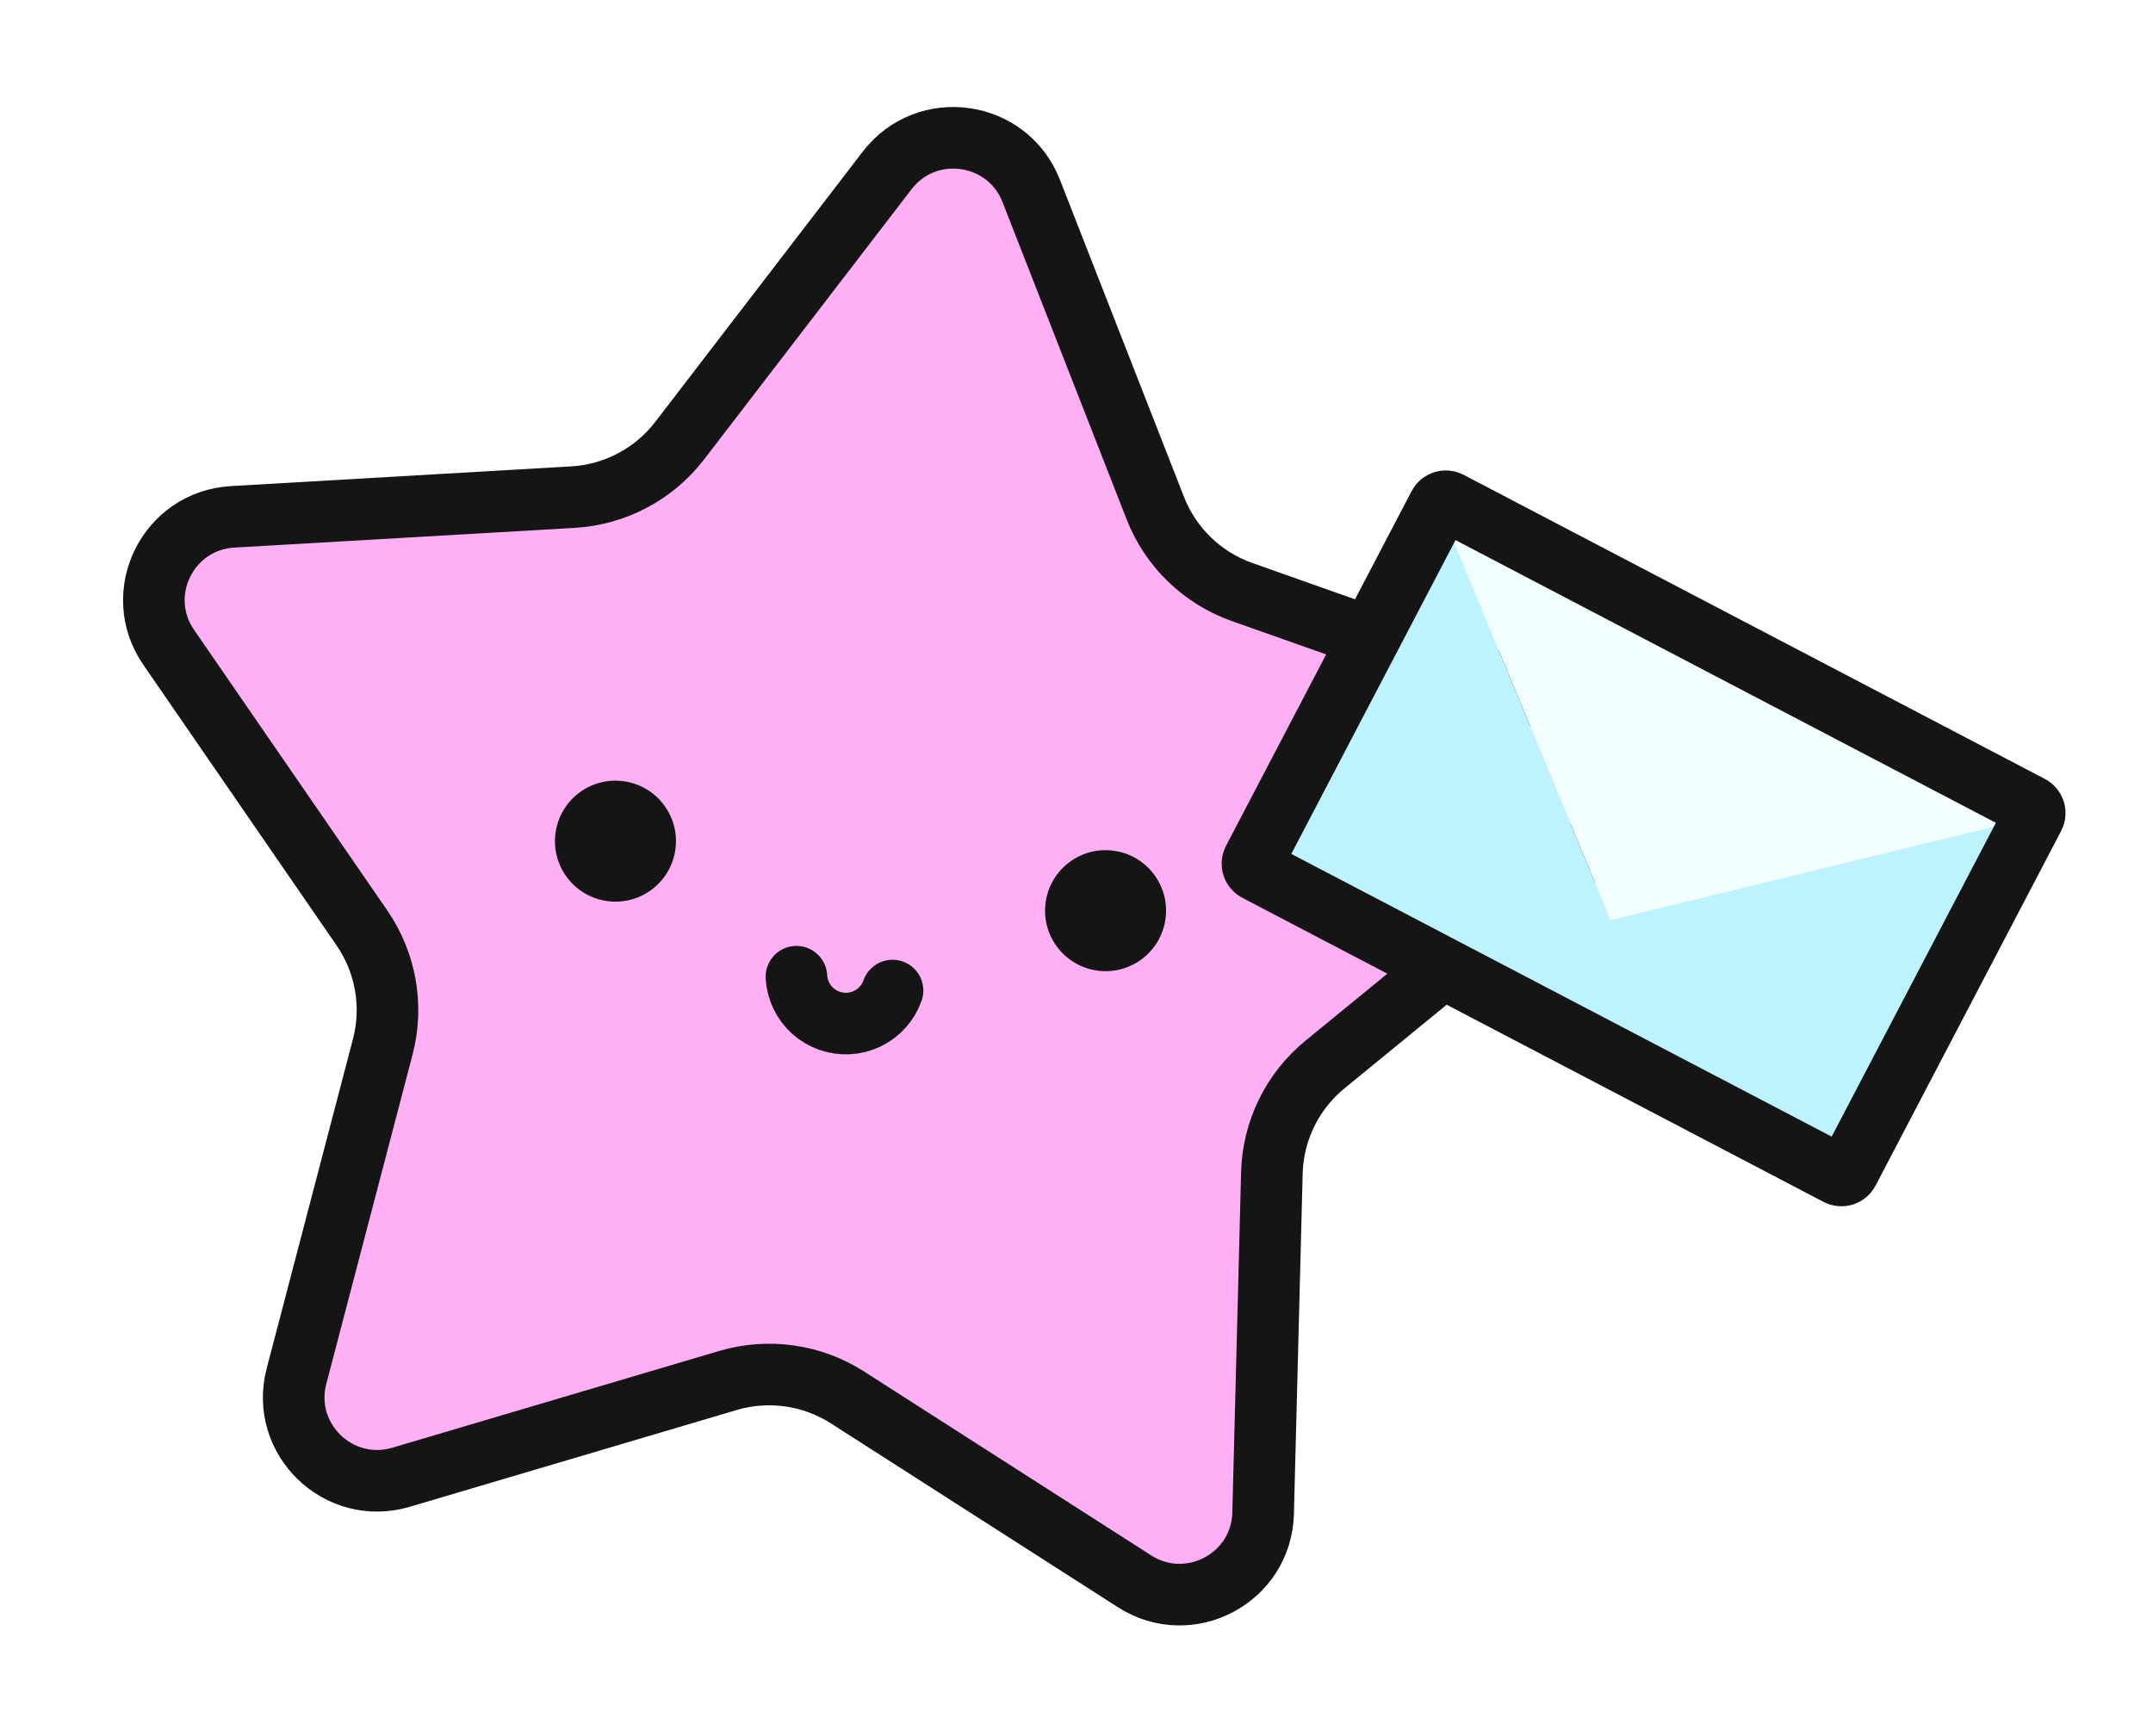
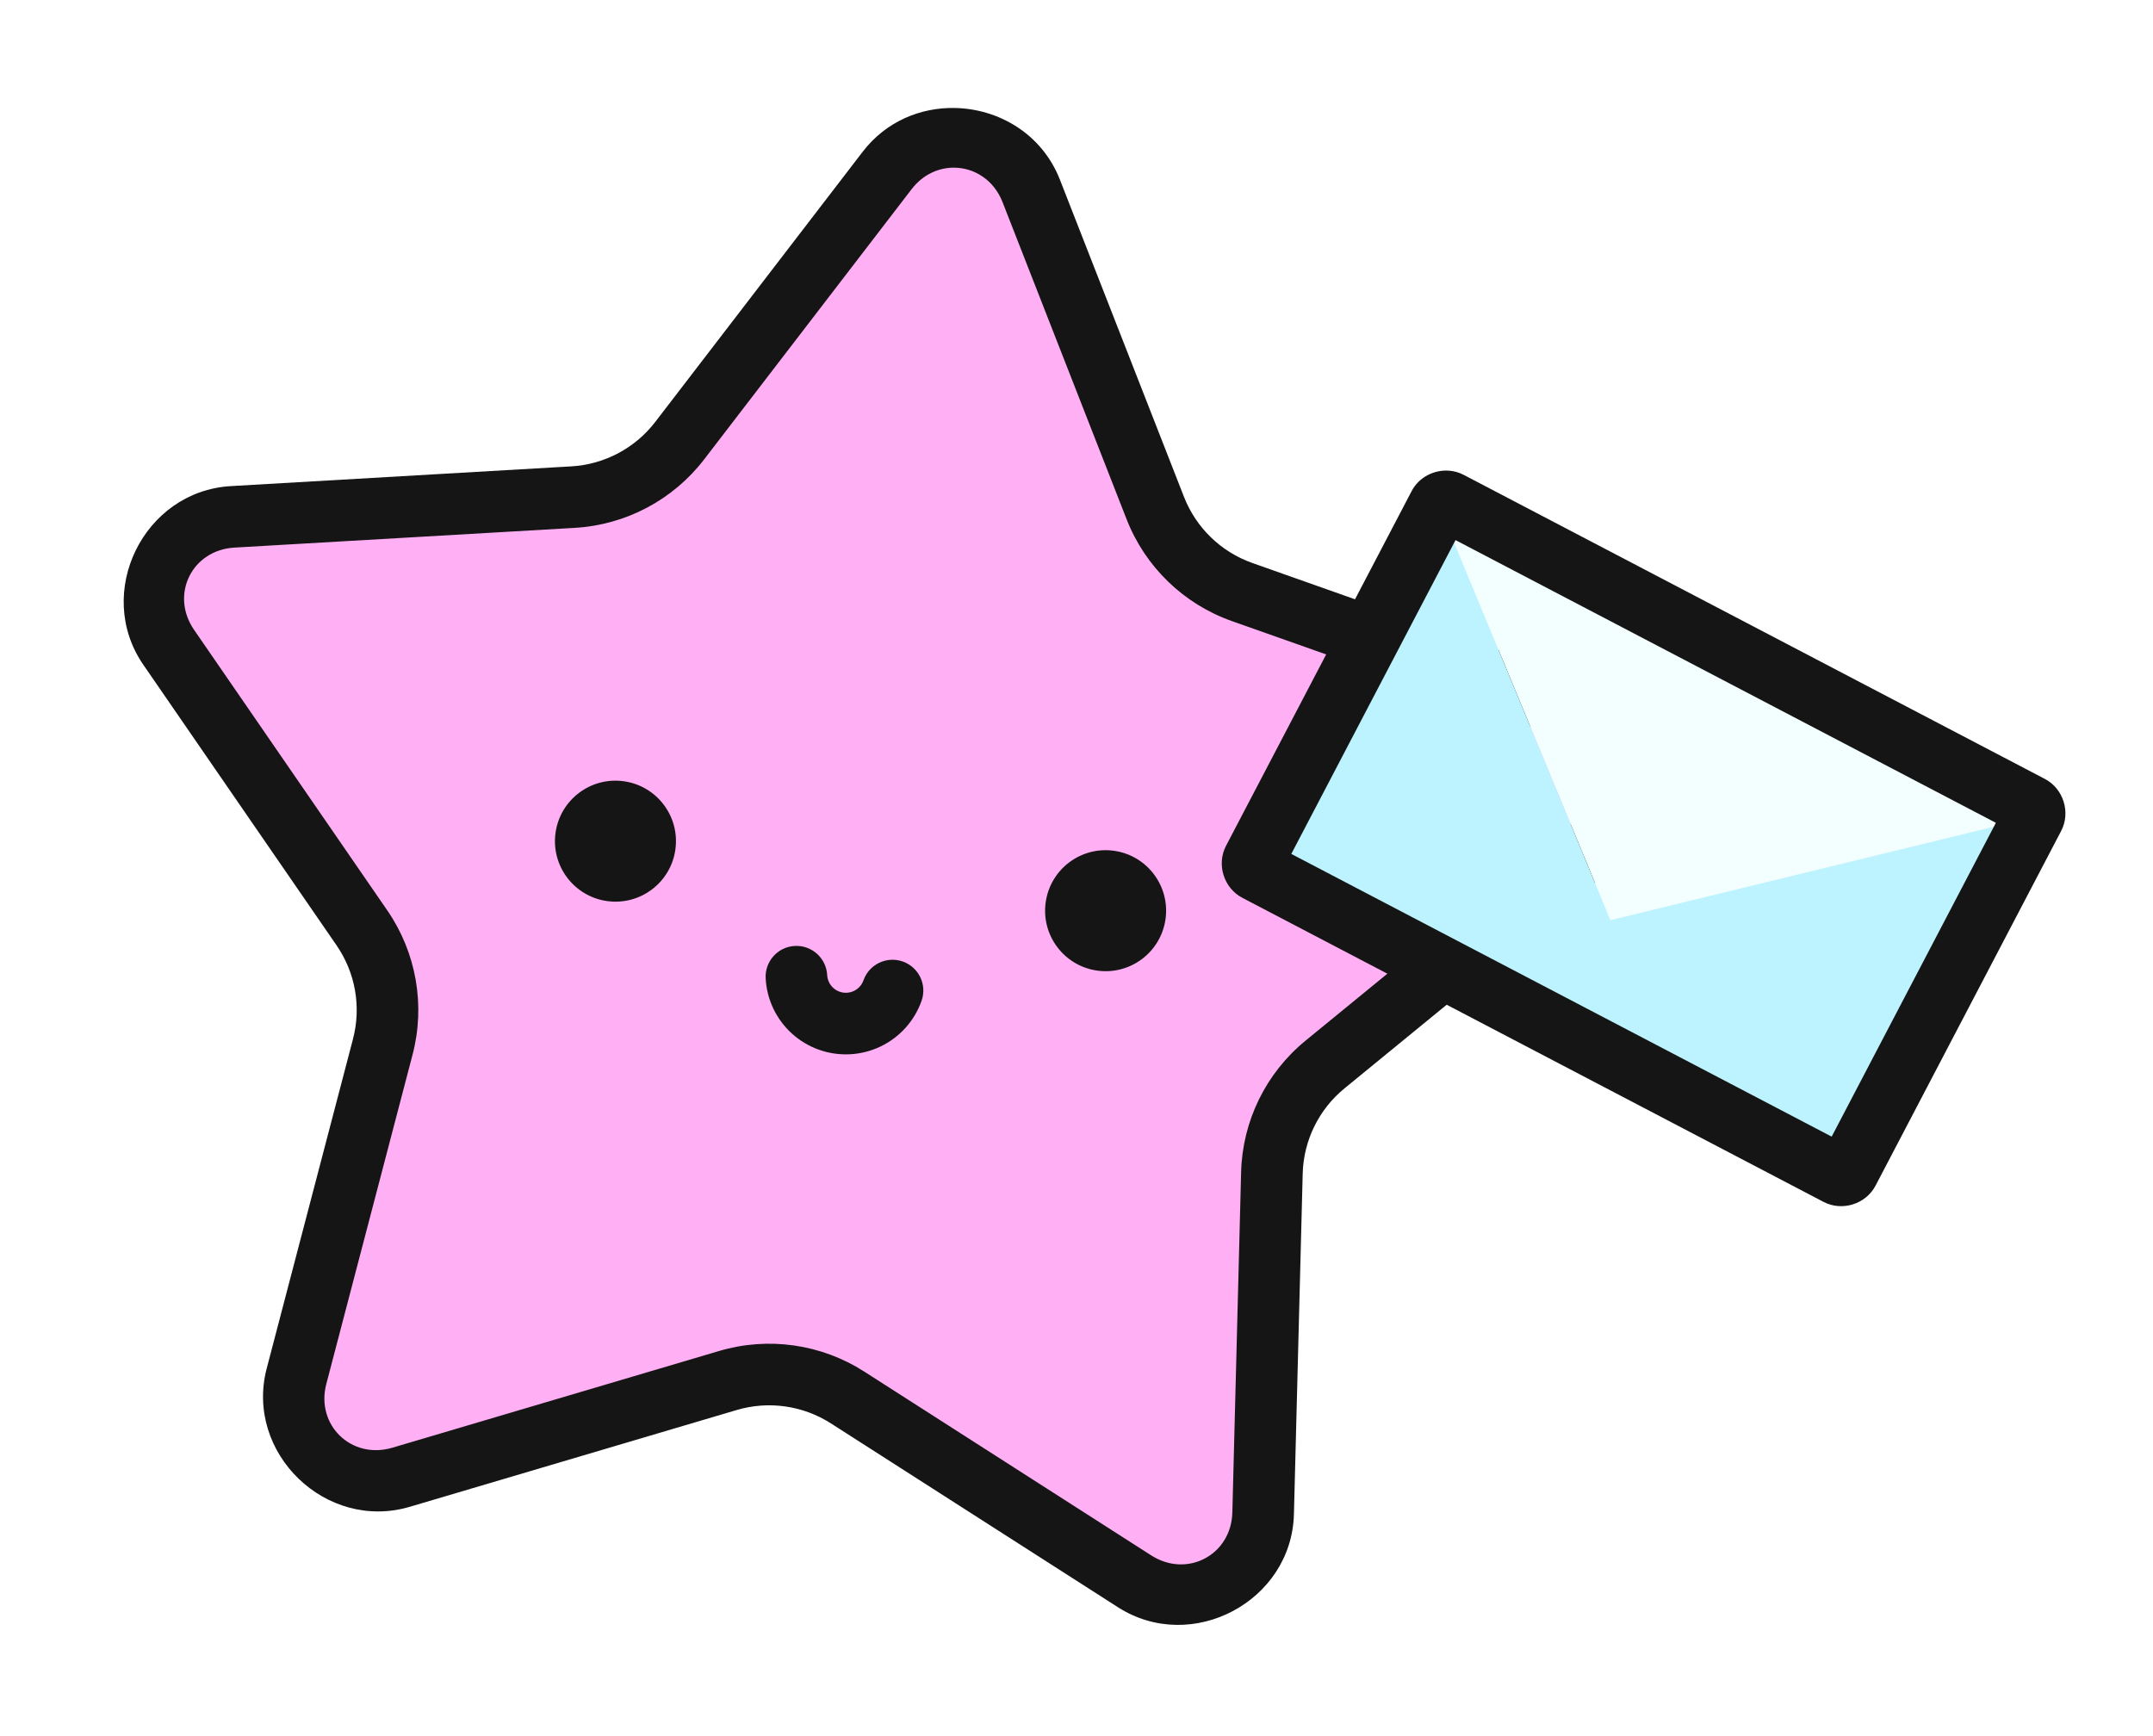
- <svg xmlns="http://www.w3.org/2000/svg" width="2796" height="2254" fill="none">
-   <path fill="#ffaff3" stroke="#151515" stroke-width="80" d="M1152.07 221.385c51.39-66.951 156.37-52.057 187.11 26.548l161.15 411.993c19.94 50.977 61.08 90.758 112.71 109.007l417.46 147.576c79.7 28.174 97.89 132.411 32.62 185.821l-342.44 280.26a188.159 188.159 0 0 0-68.95 140.77l-11.38 442.12c-2.17 84.23-95.74 133.91-166.95 88.3l-372.79-238.79a188.635 188.635 0 0 0-155.274-22.03l-424.495 125.67c-81.092 24.01-157.155-49.74-135.808-131.25l112.047-427.84c13.868-52.95 3.981-109.3-27.068-154.39L219.04 840.698c-47.835-69.464-1.366-164.524 83.024-169.417L744.1 645.649c54.661-3.169 105.248-29.935 138.58-73.355l269.39-350.909Z" />
-   <circle cx="799.271" cy="1092.48" r="78.571" fill="#151515" transform="rotate(8.075 799.271 1092.48)" />
-   <circle cx="1435.75" cy="1182.78" r="78.571" fill="#151515" transform="rotate(8.075 1435.75 1182.78)" />
-   <path stroke="#151515" stroke-linecap="round" stroke-width="80" d="M1159.08 1286.53a64.36 64.36 0 0 1-12.81 21.57 64.175 64.175 0 0 1-20.09 15.02 64.07 64.07 0 0 1-24.3 6.19 64.12 64.12 0 0 1-24.83-3.58 64.335 64.335 0 0 1-21.57-12.8 64.443 64.443 0 0 1-15.02-20.09 64.351 64.351 0 0 1-6.19-24.31" />
-   <path fill="#F2FFFE" d="m2646.23 1059.81-779.71-407.971 163.04 393.851 61.83 149.38 156.63-38.18 398.21-97.08Z" />
-   <path fill="#BDF3FF" d="m2401.03 1530.68 245.2-470.87-398.21 97.08-156.63 38.18-61.83-149.38-163.04-393.851-272.44 472.671 806.95 406.17Z" />
-   <path stroke="#151515" stroke-linejoin="round" stroke-width="80" d="m1882.17 652.127 754.9 394.993c4.9 2.56 6.79 8.6 4.23 13.49l-241.07 460.74c-2.56 4.9-8.61 6.79-13.5 4.23l-754.91-394.99c-4.89-2.56-6.78-8.6-4.22-13.5l241.07-460.739c2.56-4.893 8.6-6.785 13.5-4.224Z" />
+ <svg xmlns="http://www.w3.org/2000/svg" viewBox="0 0 2796 2254">
+   <path fill="#ffaff3" d="M1152.1 221.38c51.39-66.951 156.37-52.057 187.11 26.548l161.15 411.99c19.94 50.977 61.08 90.758 112.71 109.01l417.46 147.58c79.7 28.174 97.89 132.41 32.62 185.82l-342.44 280.26a188.16 188.16 0 0 0-68.95 140.77l-11.38 442.12c-2.17 84.23-95.74 133.91-166.95 88.3l-372.79-238.79a188.64 188.64 0 0 0-155.27-22.03l-424.5 125.67c-81.092 24.01-157.16-49.74-135.81-131.25l112.05-427.84c13.868-52.95 3.981-109.3-27.068-154.39l-250.97-364.45c-47.835-69.464-1.366-164.52 83.024-169.42l442.04-25.632c54.661-3.169 105.25-29.935 138.58-73.355z" />
+   <g fill="#151515">
+     <path d="M1239.9 140.23c-44.383-.834-89.266 17.385-119.52 56.802l-269.39 350.91c-26.263 34.212-66.074 55.28-109.17 57.779l-442.04 25.63c-113.43 6.577-178.02 138.57-113.65 232.04l250.97 364.45h-.002c24.47 35.537 32.244 79.858 21.319 121.57l-112.05 427.84c-28.745 109.76 76.857 212.01 185.86 179.74l424.49-125.67a148.56 148.56 0 0 1 122.35 17.36l372.79 238.79c95.72 61.309 225.59-7.534 228.51-120.95l11.38-442.12v-.004a148.08 148.08 0 0 1 54.294-110.84l.002-.002 342.44-280.26.001-.002c87.827-71.87 62.505-216.62-44.621-254.49l-417.46-147.58-.003-.002c-40.704-14.387-73.075-45.694-88.787-85.864l-161.15-411.99-.002-.004c-23.27-59.497-79.508-92.063-136.57-93.134m-.547 77.527c25.977.27 51.3 15.817 62.614 44.748l161.15 411.99v.002c24.168 61.785 74.075 110.04 136.63 132.15l417.46 147.58c52.273 18.478 63.332 82.2 20.621 117.15l-.002.002-342.44 280.26c-51.35 42.013-81.888 104.37-83.602 170.69v.002l-11.38 442.12c-1.42 55.04-58.69 85.558-105.39 55.647l-372.79-238.79c-55.865-35.78-124.59-45.53-188.2-26.702h-.002l-424.5 125.67h-.002c-53.183 15.747-99.704-29.5-85.755-82.761l112.05-427.84c16.811-64.186 4.81-132.56-32.818-187.21l-250.97-364.45c-31.303-45.458-2.955-103.59 52.395-106.8l442.04-25.633c66.23-3.84 127.59-36.302 167.99-88.93v-.002l269.39-350.91.003-.002c14.71-19.165 35.31-28.196 55.513-27.986" />
+     <circle cx="799.27" cy="1092.5" r="78.571" transform="rotate(8.075 799.27 1092.5)" />
+     <circle cx="1435.8" cy="1182.8" r="78.571" transform="rotate(8.075 1435.8 1182.8)" />
+     <path d="M1032.145 1228.586a40 40 0 0 0-37.819 42.07 104.4 104.4 0 0 0 10.037 39.42l.006.012.006.01a104.5 104.5 0 0 0 24.342 32.56l.02.016.017.015a104.3 104.3 0 0 0 34.967 20.754 104.1 104.1 0 0 0 40.295 5.809 104.1 104.1 0 0 0 39.392-10.033l.004-.002a104.2 104.2 0 0 0 32.61-24.38v-.001a104.4 104.4 0 0 0 20.771-34.977 40 40 0 0 0-24.383-51.043 40 40 0 0 0-51.043 24.383 24.4 24.4 0 0 1-4.85 8.164 24.2 24.2 0 0 1-7.566 5.657l-.02.01-.019.01a24.1 24.1 0 0 1-9.129 2.325l-.025.002h-.026a24.1 24.1 0 0 1-9.34-1.346l-.013-.005-.014-.004a24.3 24.3 0 0 1-8.138-4.826 24.4 24.4 0 0 1-5.67-7.582l-.002-.006a24.4 24.4 0 0 1-2.342-9.194 40 40 0 0 0-42.068-37.818" />
+   </g>
+   <path fill="#F2FFFE" d="m2646.2 1059.8-779.71-407.97 163.04 393.85 61.83 149.38 156.63-38.18z" />
+   <path fill="#BDF3FF" d="m2401 1530.7 245.2-470.87-398.21 97.08-156.63 38.18-61.83-149.38-163.04-393.85-272.44 472.67z" />
+   <path fill="#151515" d="M1881.8 611.3c-19.408-1.456-39.129 8.48-48.561 26.509l-241.07 460.74-.013.021c-12.548 24.02-2.92 54.873 21.122 67.46l.007.003 754.9 394.99.002.002.006.001c24.058 12.59 54.898 2.938 67.486-21.126l.008-.014 241.06-460.72.002-.002c12.588-24.047 2.896-54.932-21.148-67.494l-754.88-394.98-.018-.008c-6.006-3.14-12.439-4.892-18.908-5.377m8.413 90.175 701.74 367.18-213.25 407.58-701.75-367.17z" />
</svg>
